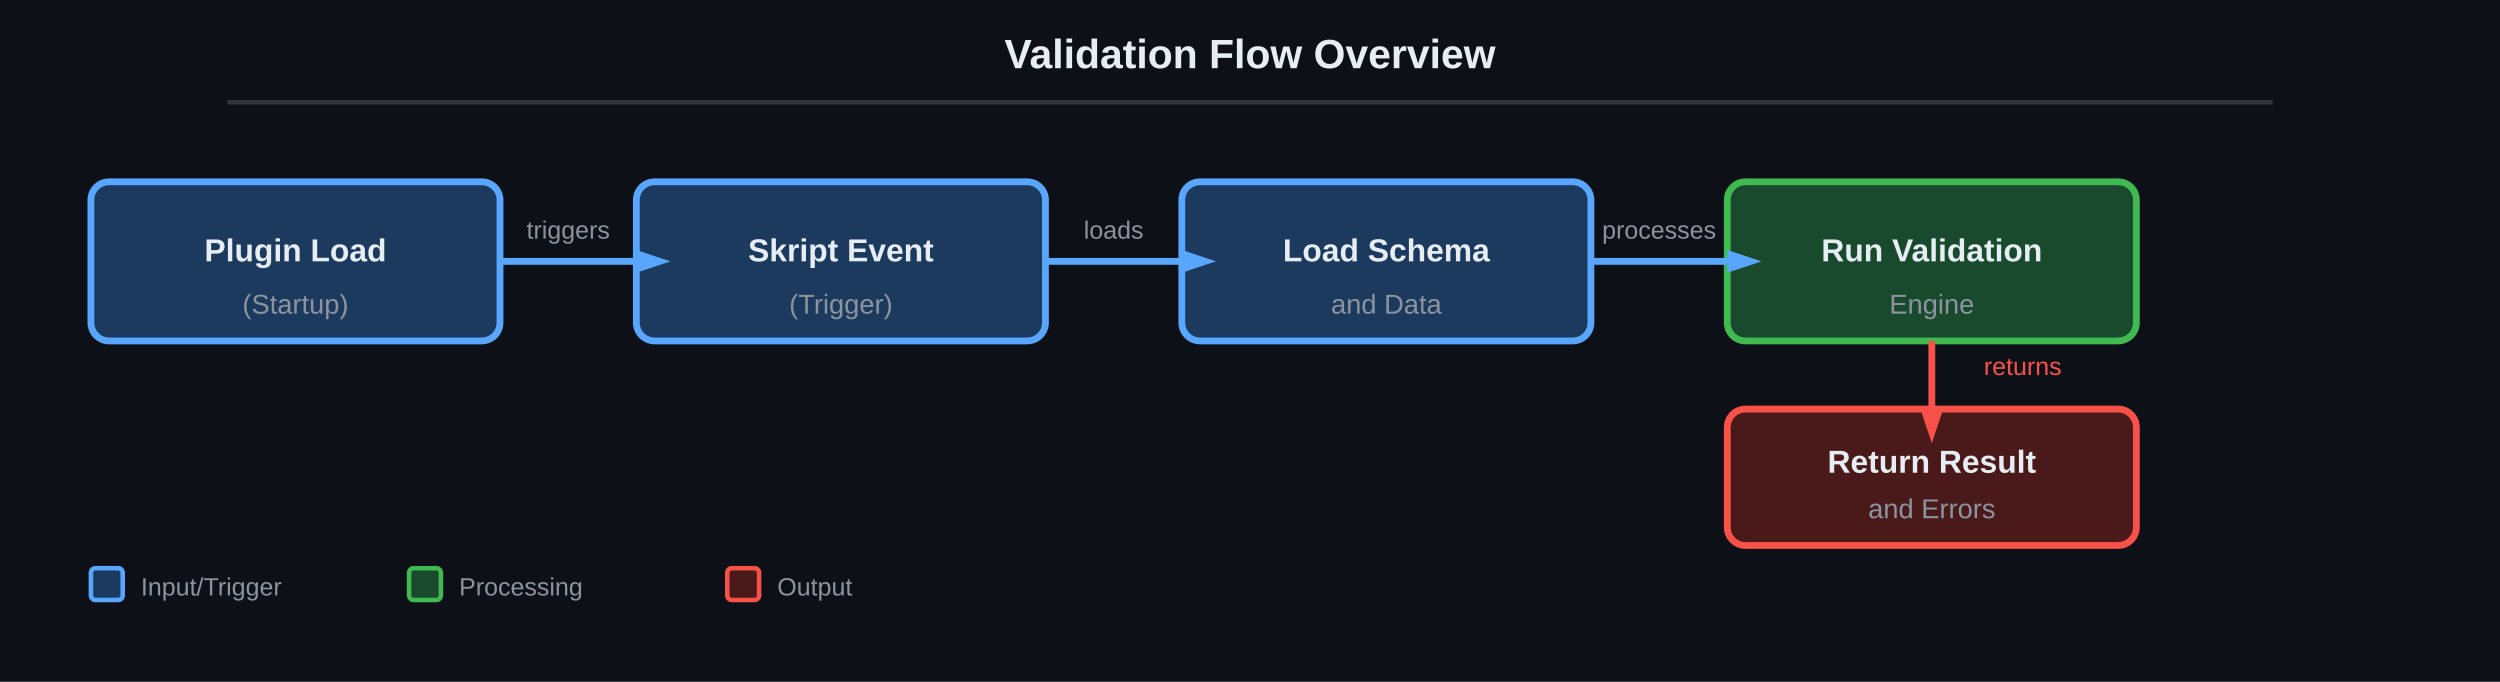
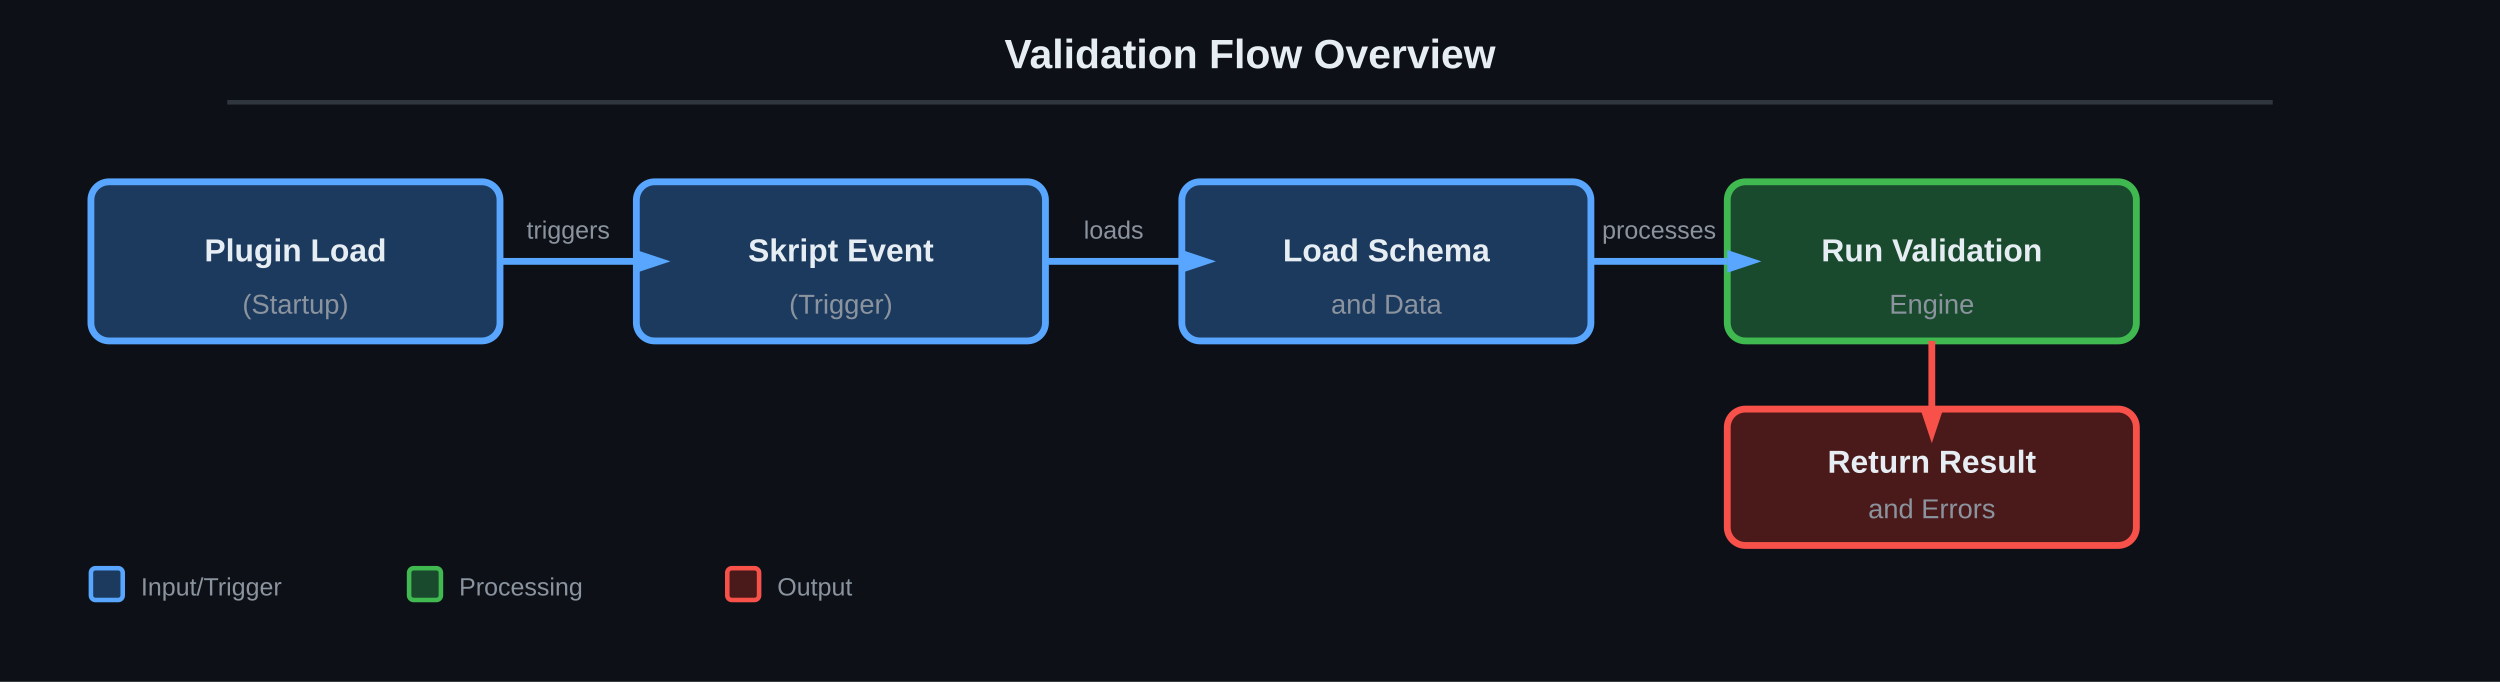
<svg xmlns="http://www.w3.org/2000/svg" width="1100" height="300" viewBox="0 0 1100 300">
  <rect width="100%" height="100%" fill="#0d1117" />
  <text x="550" y="30" font-family="Arial" font-size="18" font-weight="bold" fill="#e6edf3" text-anchor="middle">Validation Flow Overview</text>
  <line x1="100" y1="45" x2="1000" y2="45" stroke="#30363d" stroke-width="2" />
  <rect x="40" y="80" width="180" height="70" rx="8" fill="#1c3a5e" stroke="#58a6ff" stroke-width="3" />
  <text x="130" y="115" font-family="Arial" font-size="14" font-weight="bold" fill="#e6edf3" text-anchor="middle">Plugin Load</text>
  <text x="130" y="138" font-family="Arial" font-size="12" fill="#8b949e" text-anchor="middle">(Startup)</text>
  <rect x="280" y="80" width="180" height="70" rx="8" fill="#1c3a5e" stroke="#58a6ff" stroke-width="3" />
  <text x="370" y="115" font-family="Arial" font-size="14" font-weight="bold" fill="#e6edf3" text-anchor="middle">Skript Event</text>
  <text x="370" y="138" font-family="Arial" font-size="12" fill="#8b949e" text-anchor="middle">(Trigger)</text>
  <rect x="520" y="80" width="180" height="70" rx="8" fill="#1c3a5e" stroke="#58a6ff" stroke-width="3" />
  <text x="610" y="115" font-family="Arial" font-size="14" font-weight="bold" fill="#e6edf3" text-anchor="middle">Load Schema</text>
  <text x="610" y="138" font-family="Arial" font-size="12" fill="#8b949e" text-anchor="middle">and Data</text>
  <rect x="760" y="80" width="180" height="70" rx="8" fill="#1a4a2e" stroke="#3fb950" stroke-width="3" />
  <text x="850" y="115" font-family="Arial" font-size="14" font-weight="bold" fill="#e6edf3" text-anchor="middle">Run Validation</text>
  <text x="850" y="138" font-family="Arial" font-size="12" fill="#8b949e" text-anchor="middle">Engine</text>
  <rect x="760" y="180" width="180" height="60" rx="8" fill="#4a1a1a" stroke="#f85149" stroke-width="3" />
  <text x="850" y="208" font-family="Arial" font-size="14" font-weight="bold" fill="#e6edf3" text-anchor="middle">Return Result</text>
  <text x="850" y="228" font-family="Arial" font-size="12" fill="#8b949e" text-anchor="middle">and Errors</text>
  <line x1="220" y1="115" x2="280" y2="115" stroke="#58a6ff" stroke-width="3" />
  <polygon points="280,110 295,115 280,120" fill="#58a6ff" />
  <line x1="460" y1="115" x2="520" y2="115" stroke="#58a6ff" stroke-width="3" />
  <polygon points="520,110 535,115 520,120" fill="#58a6ff" />
  <line x1="700" y1="115" x2="760" y2="115" stroke="#58a6ff" stroke-width="3" />
  <polygon points="760,110 775,115 760,120" fill="#58a6ff" />
  <line x1="850" y1="150" x2="850" y2="180" stroke="#f85149" stroke-width="3" />
  <polygon points="845,180 850,195 855,180" fill="#f85149" />
  <text x="250" y="105" font-family="Arial" font-size="11" fill="#8b949e" text-anchor="middle">triggers</text>
  <text x="490" y="105" font-family="Arial" font-size="11" fill="#8b949e" text-anchor="middle">loads</text>
  <text x="730" y="105" font-family="Arial" font-size="11" fill="#8b949e" text-anchor="middle">processes</text>
-   <text x="890" y="165" font-family="Arial" font-size="11" fill="#f85149" text-anchor="middle">returns</text>
  <rect x="40" y="250" width="14" height="14" rx="2" fill="#1c3a5e" stroke="#58a6ff" stroke-width="2" />
  <text x="62" y="262" font-family="Arial" font-size="11" fill="#8b949e">Input/Trigger</text>
  <rect x="180" y="250" width="14" height="14" rx="2" fill="#1a4a2e" stroke="#3fb950" stroke-width="2" />
  <text x="202" y="262" font-family="Arial" font-size="11" fill="#8b949e">Processing</text>
  <rect x="320" y="250" width="14" height="14" rx="2" fill="#4a1a1a" stroke="#f85149" stroke-width="2" />
  <text x="342" y="262" font-family="Arial" font-size="11" fill="#8b949e">Output</text>
</svg>
